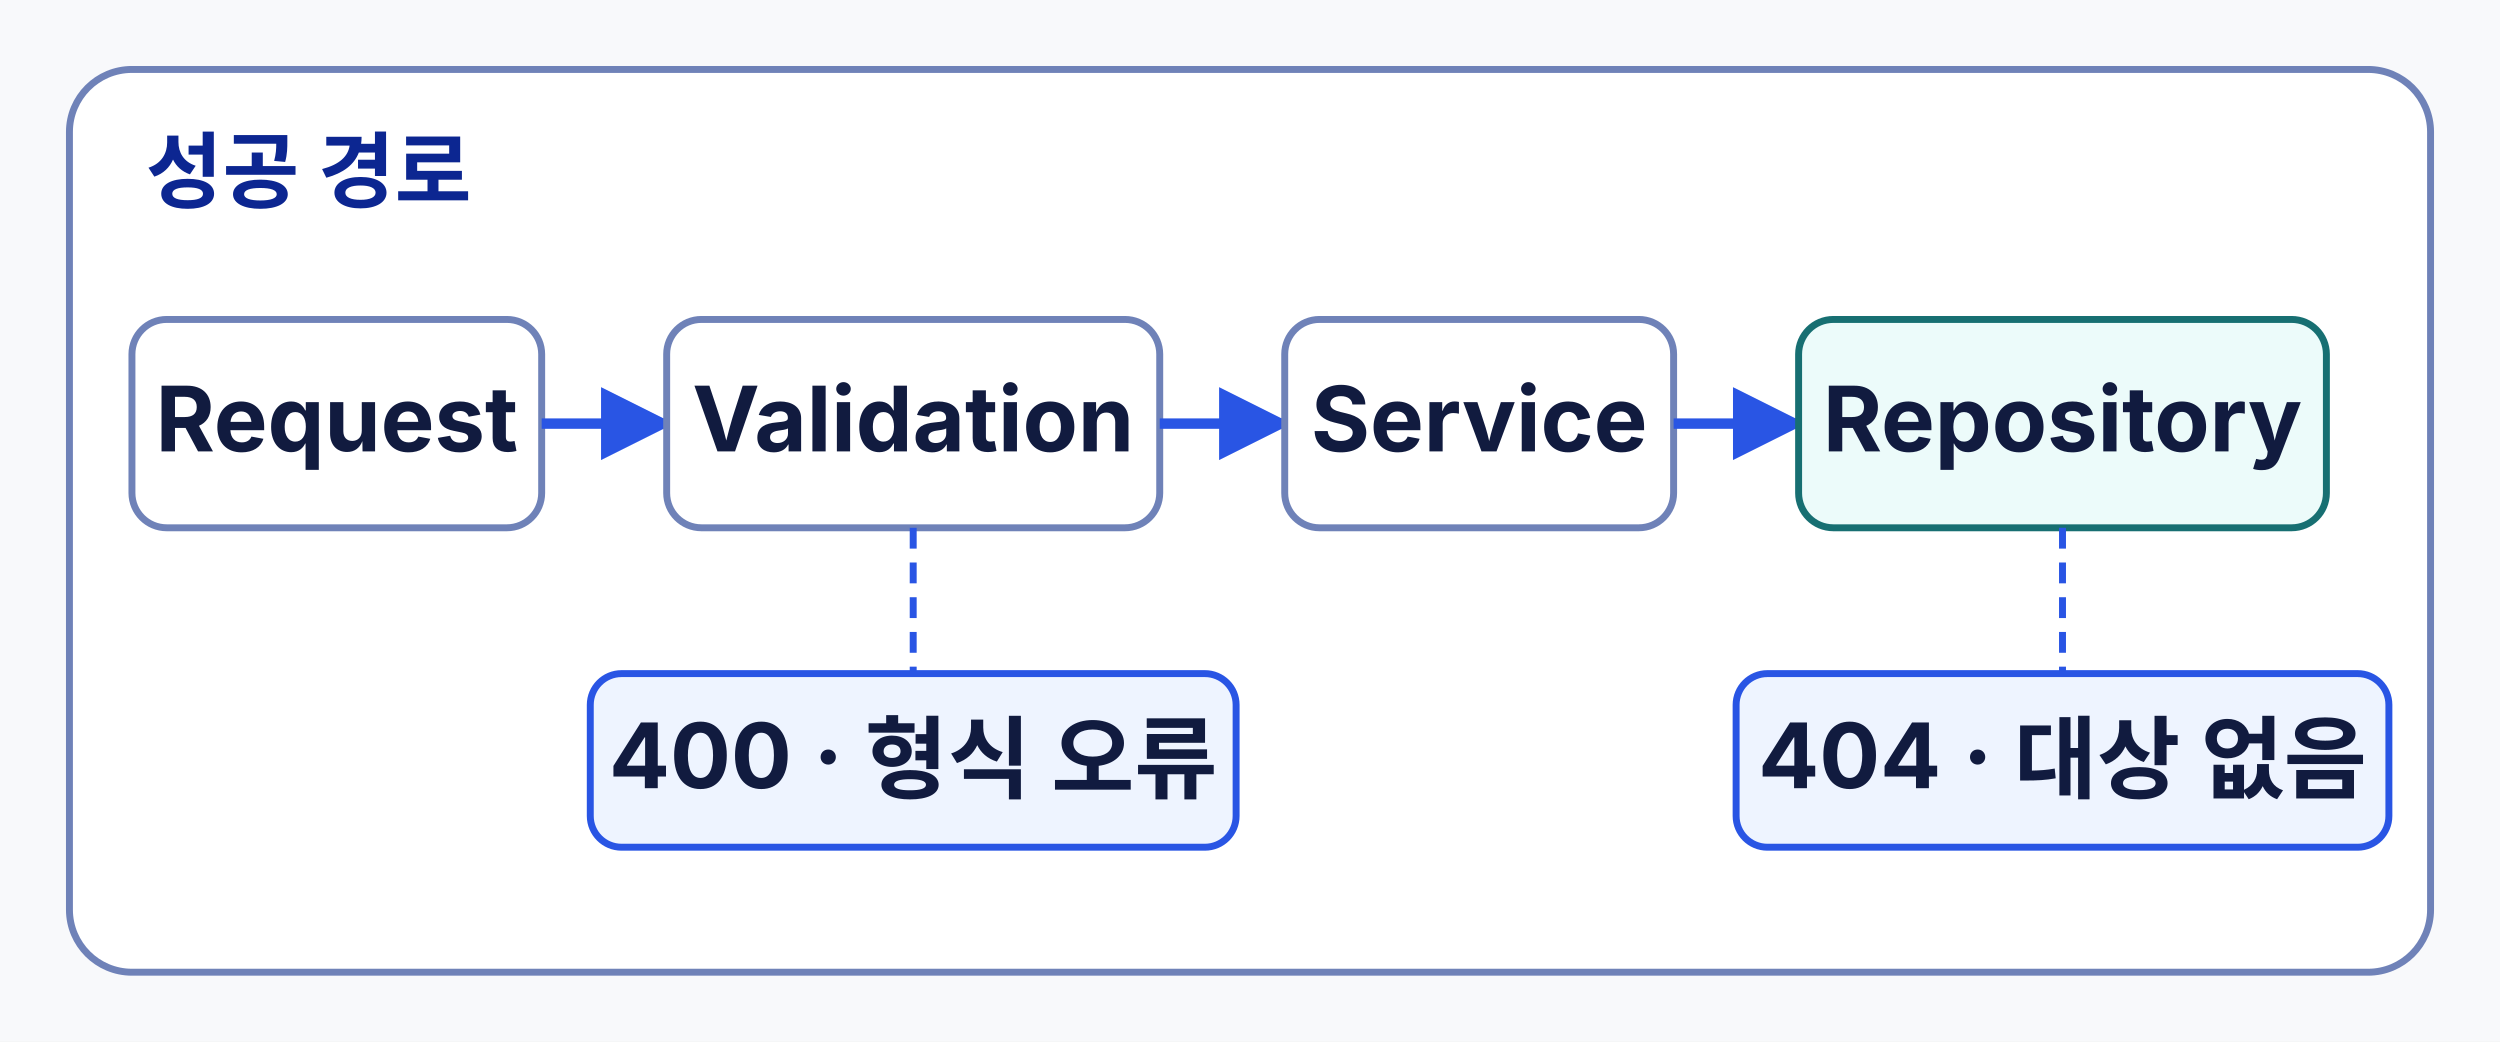
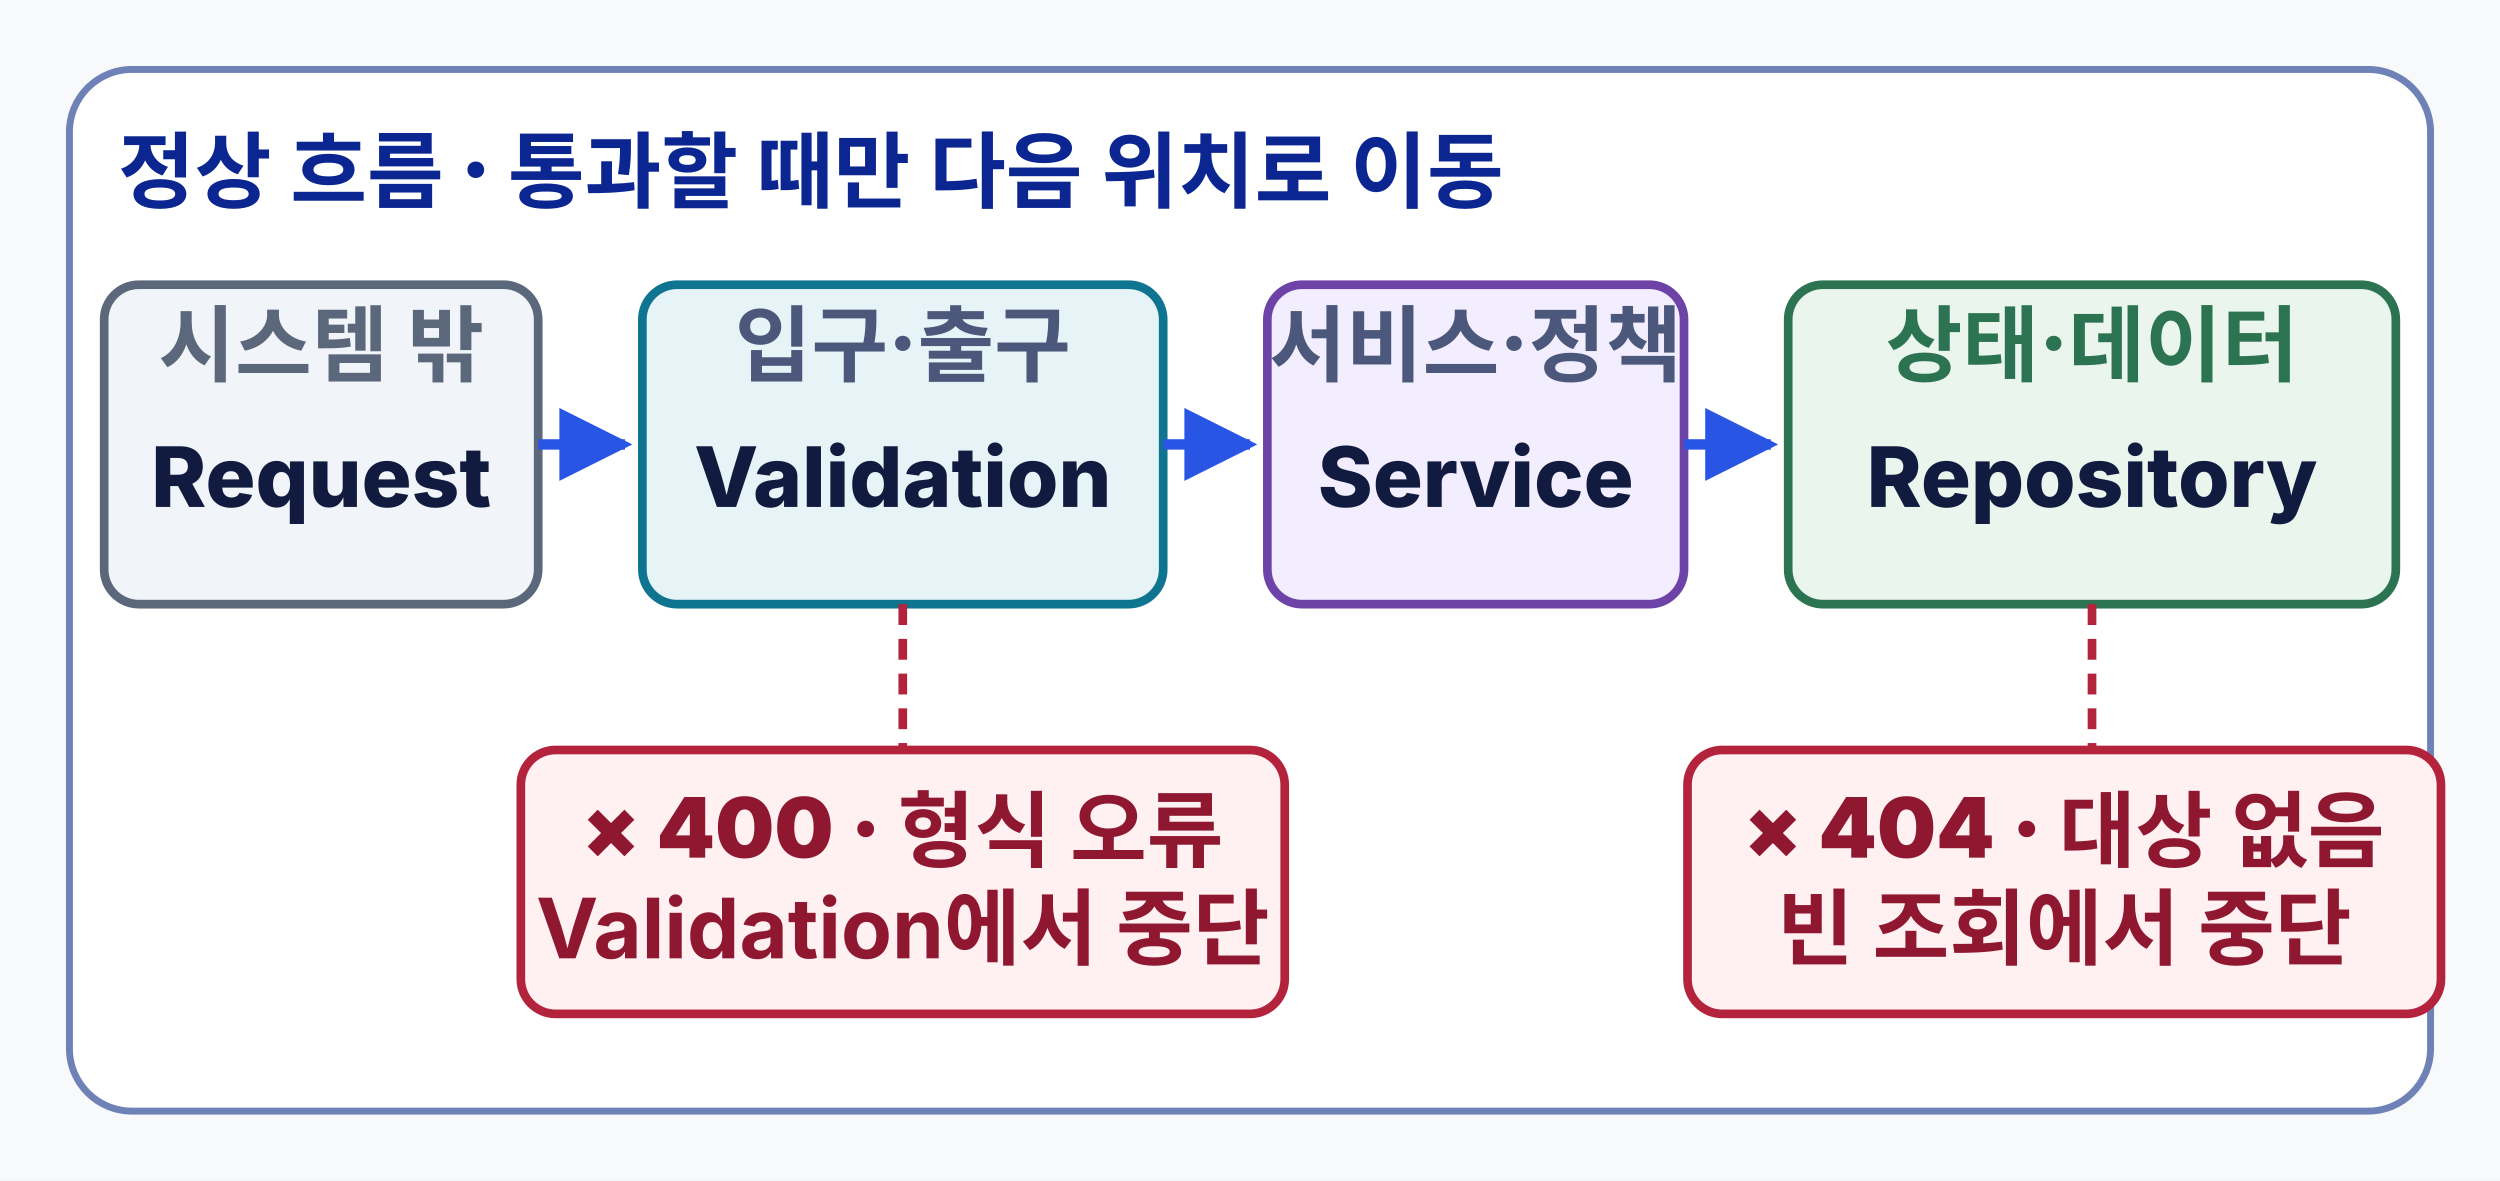
- <svg xmlns="http://www.w3.org/2000/svg" viewBox="0 0 720 300" role="img" aria-labelledby="seq03-title seq03-desc">
+ <svg xmlns="http://www.w3.org/2000/svg" viewBox="0 0 720 340" role="img" aria-labelledby="seq03-title seq03-desc">
  <defs>
    <marker id="arrow" viewBox="0 0 10 10" refX="9" refY="5" markerWidth="7" markerHeight="7" orient="auto-start-reverse">
      <path d="M0 0 10 5 0 10z" fill="#2955E4" />
    </marker>
-     <marker id="arrow-teal" viewBox="0 0 10 10" refX="9" refY="5" markerWidth="7" markerHeight="7" orient="auto-start-reverse">
-       <path d="M0 0 10 5 0 10z" fill="#176F72" />
-     </marker>
-     <style>.frame{fill:#fff;stroke:#6f82b8;stroke-width:2}.node{fill:#fff;stroke:#6f82b8;stroke-width:2}.soft{fill:#ecfbfa;stroke:#176f72;stroke-width:2}.warning{fill:#eef4ff;stroke:#2955e4;stroke-width:2}.boundary{fill:#eaf0fb;stroke:#6f82b8;stroke-width:2;stroke-dasharray:7 5}.boundary-strong{fill:#ecfbfa;stroke:#176f72;stroke-width:3}.arrow{fill:none;stroke:#2955e4;stroke-width:3;marker-end:url(#arrow)}.return{fill:none;stroke:#176f72;stroke-width:3;marker-end:url(#arrow-teal)}.stop{fill:none;stroke:#2955e4;stroke-width:2;stroke-dasharray:6 4}.divider{stroke:#c9d6f3;stroke-width:2}.title{fill:#111b3f;font:700 26px system-ui,-apple-system,sans-serif;text-anchor:middle}.copy{fill:#4b587c;font:600 24px system-ui,-apple-system,sans-serif;text-anchor:middle}.label{fill:#0c2691;font:800 24px system-ui,-apple-system,sans-serif}.teal{fill:#176f72}</style>
+     <style>
+       text{font-family:system-ui,-apple-system,BlinkMacSystemFont,sans-serif;fill:#111B3F}
+       .frame{fill:#FFFFFF;stroke:#6F82B8;stroke-width:2}
+       .node{stroke-width:2.5}
+       .layer-outside{fill:#F1F5F9;stroke:#5B677A}
+       .layer-interface{fill:#E6F4F7;stroke:#0E7490}
+       .layer-application{fill:#F2EDFF;stroke:#6D43A8}
+       .layer-resource{fill:#EAF5EE;stroke:#2C7352}
+       .layer-integration{fill:#FFF4D6;stroke:#926000}
+       .layer-runtime{fill:#EEF2F7;stroke:#52627A}
+       [data-layer="outside"] .layer{fill:#5B677A}
+       [data-layer="resource"] .layer{fill:#2C7352}
+       .flow{fill:none;stroke:#2955E4;stroke-width:3;marker-end:url(#arrow)}
+       .stop{fill:none;stroke:#B4233C;stroke-width:2.5;stroke-dasharray:6 4}
+       .failure{fill:#FFF1F2;stroke:#B4233C;stroke-width:2.5}
+       .group{font-size:24px;font-weight:850;fill:#0C2691}
+       .layer{font-size:24px;font-weight:800;fill:#4B587C;text-anchor:middle}
+       .name{font-size:24px;font-weight:800;text-anchor:middle}
+       .failure-name{font-size:24px;font-weight:850;fill:#8F1830;text-anchor:middle}
+       .failure-body{font-size:24px;font-weight:700;fill:#8F1830;text-anchor:middle}
+     </style>
  </defs>
-   <rect width="720" height="300" fill="#F8F9FB" />
-   <rect x="20" y="20" width="680" height="260" rx="18" class="frame" />
-   <text x="42" y="58" class="label">성공 경로</text>
-   <rect x="38" y="92" width="118" height="60" rx="10" class="node" />
-   <text x="97" y="130" class="title">Request</text>
-   <path d="M156 122h36" class="arrow" />
-   <rect x="192" y="92" width="142" height="60" rx="10" class="node" />
-   <text x="263" y="130" class="title">Validation</text>
-   <path d="M334 122h36" class="arrow" />
-   <rect x="370" y="92" width="112" height="60" rx="10" class="node" />
-   <text x="426" y="130" class="title">Service</text>
-   <path d="M482 122h36" class="arrow" />
-   <rect x="518" y="92" width="152" height="60" rx="10" class="soft" />
-   <text x="594" y="130" class="title">Repository</text>
-   <path d="M263 152v42" class="stop" />
-   <rect x="170" y="194" width="186" height="50" rx="9" class="warning" />
-   <text x="263" y="227" class="title">400 · 형식 오류</text>
-   <path d="M594 152v42" class="stop" />
-   <rect x="500" y="194" width="188" height="50" rx="9" class="warning" />
-   <text x="594" y="227" class="title">404 · 대상 없음</text>
+   <rect width="720" height="340" fill="#F8F9FB" />
+   <rect x="20" y="20" width="680" height="300" rx="18" class="frame" />
+   <text x="34" y="58" class="group">정상 흐름 · 통과할 때만 다음 위치로 이동</text>
+   <g data-layer="outside">
+     <rect x="30" y="82" width="125" height="92" rx="10" class="node layer-outside" />
+     <text x="92.5" y="108" class="layer">시스템 밖</text>
+     <text x="92.5" y="146" class="name">Request</text>
+   </g>
+   <path d="M155 128h25" class="flow" />
+   <g data-layer="interface">
+     <rect x="185" y="82" width="150" height="92" rx="10" class="node layer-interface" />
+     <text x="260" y="108" class="layer">입구·출구</text>
+     <text x="260" y="146" class="name">Validation</text>
+   </g>
+   <path d="M335 128h25" class="flow" />
+   <g data-layer="application">
+     <rect x="365" y="82" width="120" height="92" rx="10" class="node layer-application" />
+     <text x="425" y="108" class="layer">서비스·정책</text>
+     <text x="425" y="146" class="name">Service</text>
+   </g>
+   <path d="M485 128h25" class="flow" />
+   <g data-layer="resource">
+     <rect x="515" y="82" width="175" height="92" rx="10" class="node layer-resource" />
+     <text x="602.5" y="108" class="layer">상태·데이터</text>
+     <text x="602.5" y="146" class="name">Repository</text>
+   </g>
+   <path d="M260 174v42" class="stop" />
+   <g data-semantic="state">
+     <rect x="150" y="216" width="220" height="76" rx="10" class="failure" />
+     <text x="260" y="247" class="failure-name">× 400 · 형식 오류</text>
+     <text x="260" y="276" class="failure-body">Validation에서 중단</text>
+   </g>
+   <path d="M602.5 174v42" class="stop" />
+   <g data-semantic="state">
+     <rect x="486" y="216" width="217" height="76" rx="10" class="failure" />
+     <text x="594.5" y="247" class="failure-name">× 404 · 대상 없음</text>
+     <text x="594.5" y="276" class="failure-body">빈 조회에서 중단</text>
+   </g>
</svg>
